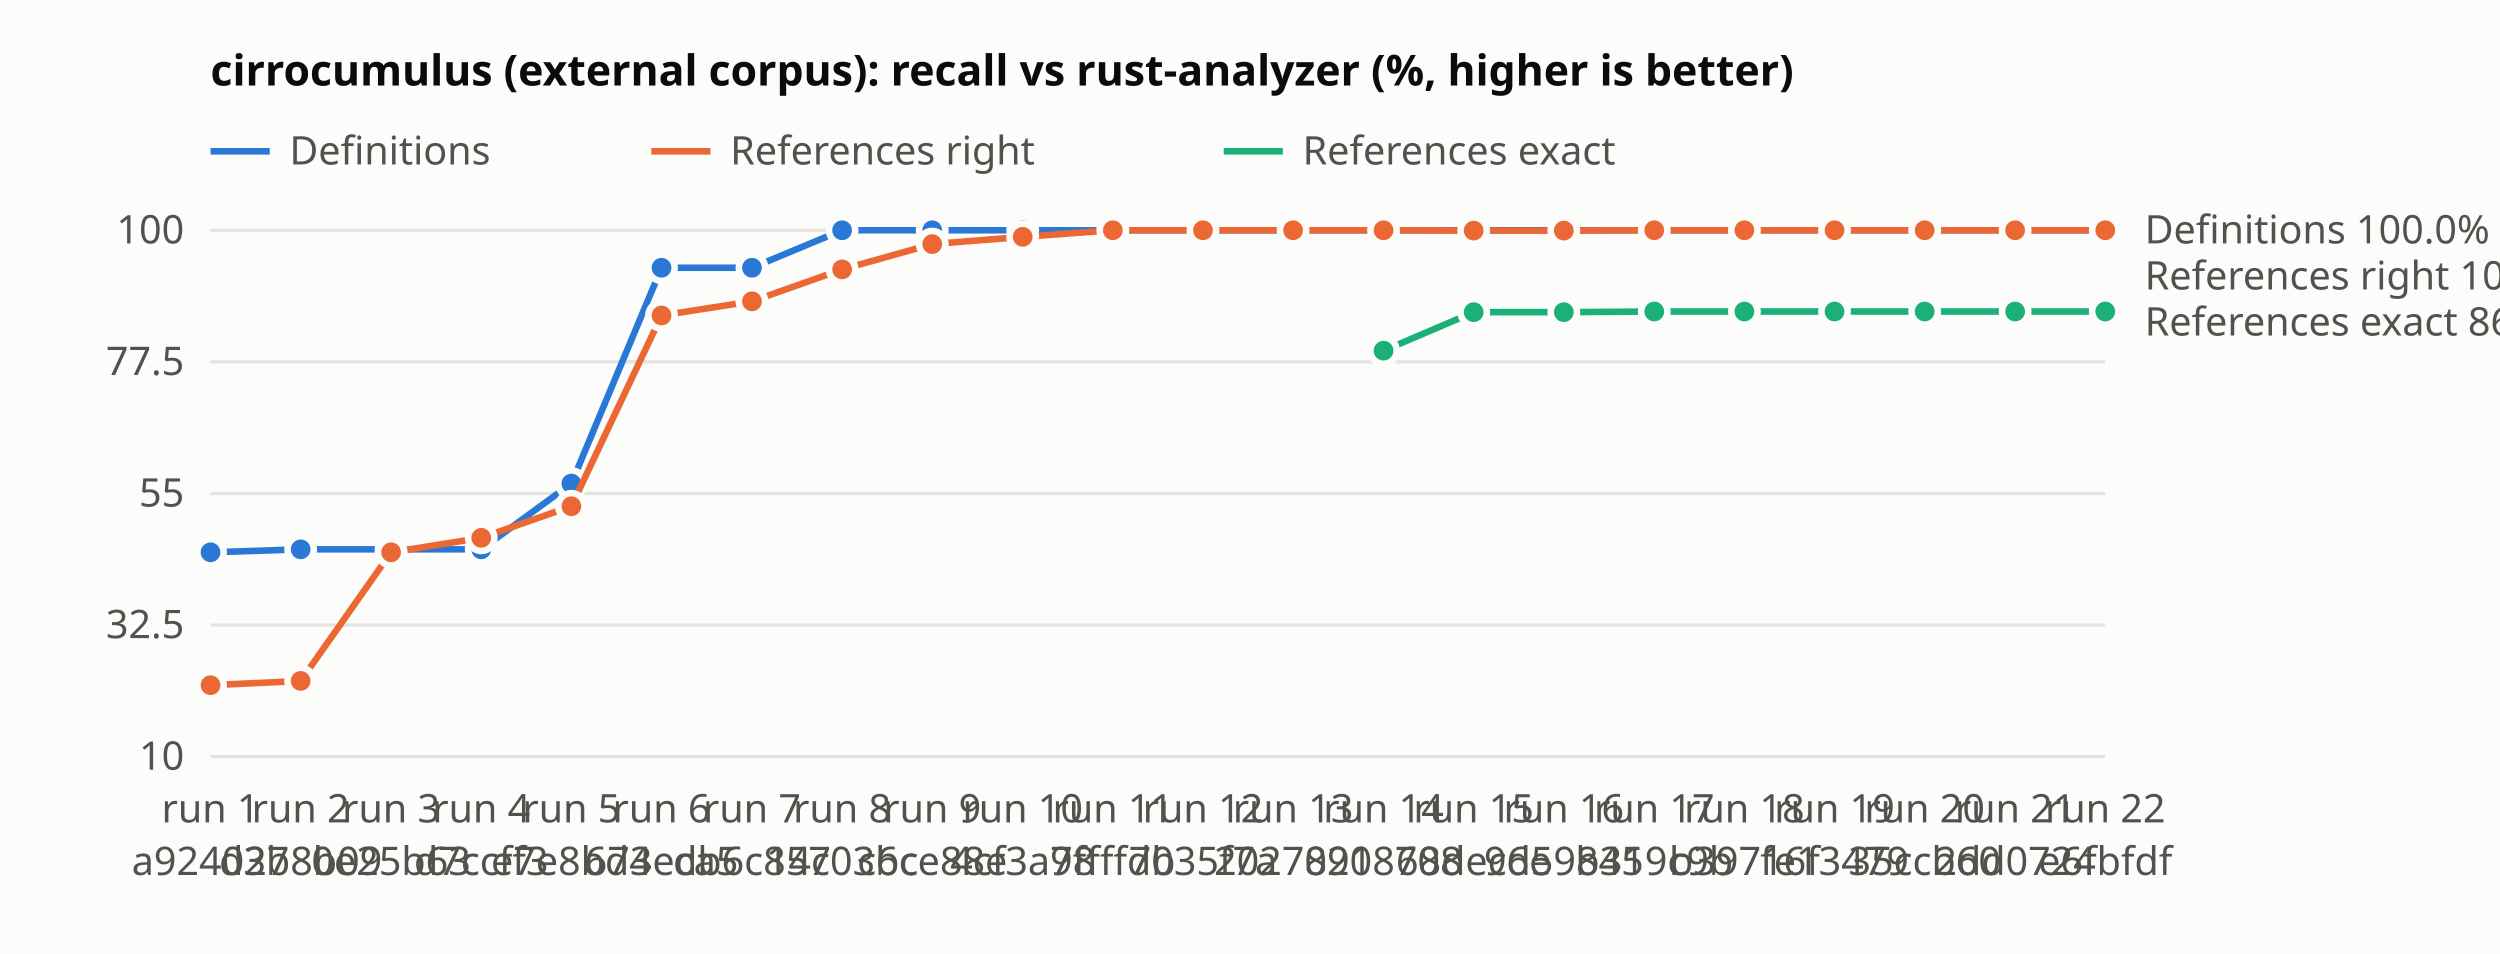
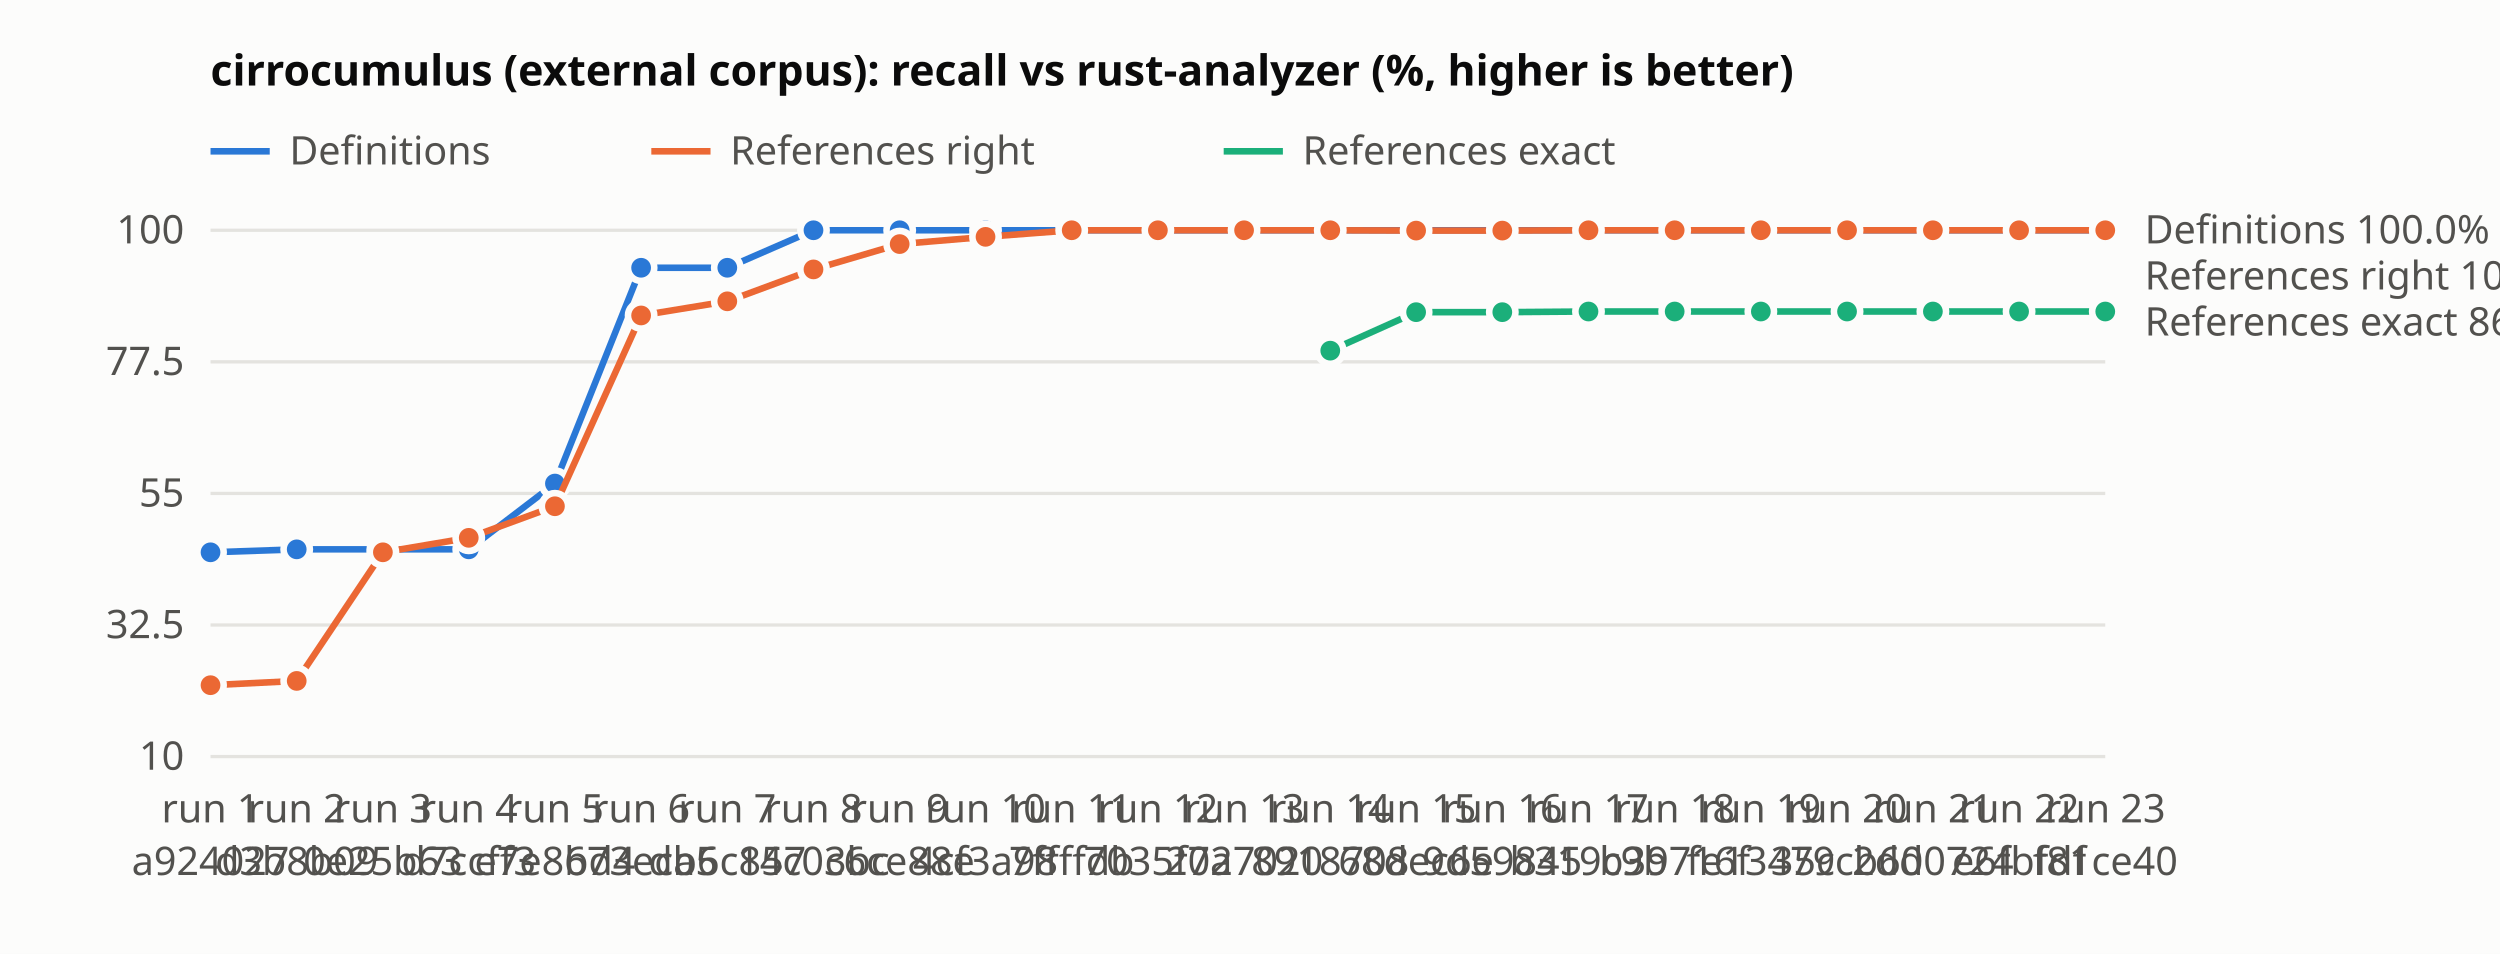
<svg xmlns="http://www.w3.org/2000/svg" viewBox="0 0 760 290" width="760" height="290" role="img" aria-labelledby="t d">
  <style>
.bg{fill:#fcfcfb} text{font:12px system-ui,sans-serif;fill:#52514e} .h{font-weight:600;fill:#0b0b0b;font-size:13px}
.v{fill:#0b0b0b;font-weight:600} .grid{stroke:#e4e3df;stroke-width:1} .ln{fill:none;stroke-width:2;stroke-linejoin:round}
.s1{stroke:#2a78d6} .s2{stroke:#eb6834} .s3{stroke:#1baf7a}
.d1{fill:#2a78d6} .d2{fill:#eb6834} .d3{fill:#1baf7a} .dot{stroke:#fcfcfb;stroke-width:2} .bar{fill:#2a78d6}
@media (prefers-color-scheme:dark){.bg{fill:#1a1a19} text{fill:#c3c2b7} .h,.v{fill:#fff} .grid{stroke:#34332f}
.s1{stroke:#3987e5} .s2{stroke:#d95926} .s3{stroke:#199e70} .d1{fill:#3987e5} .d2{fill:#d95926} .d3{fill:#199e70}
.dot{stroke:#1a1a19} .bar{fill:#3987e5}}
</style>
  <rect class="bg" width="760" height="290" />
  <text class="h" x="64" y="26">cirrocumulus (external corpus): recall vs rust-analyzer (%, higher is better)</text>
  <line class="ln s1" x1="64" x2="82" y1="46" y2="46" />
  <text x="88" y="50">Definitions</text>
  <line class="ln s2" x1="198" x2="216" y1="46" y2="46" />
  <text x="222" y="50">References right</text>
  <line class="ln s3" x1="372" x2="390" y1="46" y2="46" />
  <text x="396" y="50">References exact</text>
  <line class="grid" x1="64" x2="640" y1="230.0" y2="230.0" />
  <text x="56" y="234.0" text-anchor="end">10</text>
  <line class="grid" x1="64" x2="640" y1="190.0" y2="190.0" />
  <text x="56" y="194.0" text-anchor="end">32.5</text>
  <line class="grid" x1="64" x2="640" y1="150.0" y2="150.0" />
  <text x="56" y="154.0" text-anchor="end">55</text>
  <line class="grid" x1="64" x2="640" y1="110.0" y2="110.0" />
  <text x="56" y="114.0" text-anchor="end">77.5</text>
  <line class="grid" x1="64" x2="640" y1="70.0" y2="70.0" />
  <text x="56" y="74.0" text-anchor="end">100</text>
-   <polyline class="ln s1" points="64.0,167.9 91.4,167.0 118.9,167.0 146.3,167.0 173.7,147.0 201.1,81.4 228.6,81.4 256.0,70.0 283.4,70.0 310.9,70.0 338.3,70.0 365.7,70.0 393.1,70.0 420.6,70.0 448.0,70.0 475.4,70.0 502.9,70.0 530.3,70.0 557.7,70.0 585.1,70.0 612.6,70.0 640.0,70.0" />
+   <polyline class="ln s1" points="64.0,167.9 90.2,167.0 116.4,167.0 142.5,167.0 168.7,147.0 194.9,81.4 221.1,81.4 247.3,70.0 273.5,70.0 299.6,70.0 325.8,70.0 352.0,70.0 378.2,70.0 404.4,70.0 430.5,70.0 456.7,70.0 482.9,70.0 509.1,70.0 535.3,70.0 561.5,70.0 587.6,70.0 613.8,70.0 640.0,70.0" />
  <circle class="dot d1" cx="64.0" cy="167.9" r="4" />
-   <circle class="dot d1" cx="91.4" cy="167.0" r="4" />
-   <circle class="dot d1" cx="118.9" cy="167.0" r="4" />
-   <circle class="dot d1" cx="146.3" cy="167.0" r="4" />
-   <circle class="dot d1" cx="173.7" cy="147.0" r="4" />
-   <circle class="dot d1" cx="201.1" cy="81.4" r="4" />
-   <circle class="dot d1" cx="228.6" cy="81.4" r="4" />
-   <circle class="dot d1" cx="256.0" cy="70.0" r="4" />
-   <circle class="dot d1" cx="283.4" cy="70.0" r="4" />
-   <circle class="dot d1" cx="310.9" cy="70.0" r="4" />
-   <circle class="dot d1" cx="338.3" cy="70.0" r="4" />
-   <circle class="dot d1" cx="365.7" cy="70.0" r="4" />
-   <circle class="dot d1" cx="393.1" cy="70.0" r="4" />
-   <circle class="dot d1" cx="420.6" cy="70.0" r="4" />
-   <circle class="dot d1" cx="448.0" cy="70.0" r="4" />
-   <circle class="dot d1" cx="475.4" cy="70.0" r="4" />
-   <circle class="dot d1" cx="502.9" cy="70.0" r="4" />
-   <circle class="dot d1" cx="530.3" cy="70.0" r="4" />
-   <circle class="dot d1" cx="557.7" cy="70.0" r="4" />
-   <circle class="dot d1" cx="585.1" cy="70.0" r="4" />
-   <circle class="dot d1" cx="612.6" cy="70.0" r="4" />
+   <circle class="dot d1" cx="90.2" cy="167.0" r="4" />
+   <circle class="dot d1" cx="116.4" cy="167.0" r="4" />
+   <circle class="dot d1" cx="142.5" cy="167.0" r="4" />
+   <circle class="dot d1" cx="168.7" cy="147.0" r="4" />
+   <circle class="dot d1" cx="194.9" cy="81.4" r="4" />
+   <circle class="dot d1" cx="221.1" cy="81.4" r="4" />
+   <circle class="dot d1" cx="247.3" cy="70.0" r="4" />
+   <circle class="dot d1" cx="273.5" cy="70.0" r="4" />
+   <circle class="dot d1" cx="299.6" cy="70.0" r="4" />
+   <circle class="dot d1" cx="325.8" cy="70.0" r="4" />
+   <circle class="dot d1" cx="352.0" cy="70.0" r="4" />
+   <circle class="dot d1" cx="378.2" cy="70.0" r="4" />
+   <circle class="dot d1" cx="404.4" cy="70.0" r="4" />
+   <circle class="dot d1" cx="430.5" cy="70.0" r="4" />
+   <circle class="dot d1" cx="456.7" cy="70.0" r="4" />
+   <circle class="dot d1" cx="482.9" cy="70.0" r="4" />
+   <circle class="dot d1" cx="509.1" cy="70.0" r="4" />
+   <circle class="dot d1" cx="535.3" cy="70.0" r="4" />
+   <circle class="dot d1" cx="561.5" cy="70.0" r="4" />
+   <circle class="dot d1" cx="587.6" cy="70.0" r="4" />
+   <circle class="dot d1" cx="613.8" cy="70.0" r="4" />
  <circle class="dot d1" cx="640.0" cy="70.0" r="4" />
-   <polyline class="ln s2" points="64.0,208.3 91.4,207.0 118.9,167.9 146.3,163.5 173.7,153.9 201.1,95.9 228.6,91.6 256.0,81.9 283.4,74.2 310.9,72.0 338.3,70.0 365.7,70.0 393.1,70.0 420.6,70.0 448.0,70.1 475.4,70.1 502.9,70.0 530.3,70.0 557.7,70.0 585.1,70.0 612.6,70.0 640.0,70.0" />
+   <polyline class="ln s2" points="64.0,208.3 90.2,207.0 116.4,167.9 142.5,163.5 168.7,153.9 194.9,95.9 221.1,91.6 247.3,81.9 273.5,74.2 299.6,72.0 325.8,70.0 352.0,70.0 378.2,70.0 404.4,70.0 430.5,70.1 456.7,70.1 482.9,70.0 509.1,70.0 535.3,70.0 561.5,70.0 587.6,70.0 613.8,70.0 640.0,70.0" />
  <circle class="dot d2" cx="64.0" cy="208.3" r="4" />
-   <circle class="dot d2" cx="91.4" cy="207.0" r="4" />
-   <circle class="dot d2" cx="118.9" cy="167.9" r="4" />
-   <circle class="dot d2" cx="146.3" cy="163.5" r="4" />
-   <circle class="dot d2" cx="173.7" cy="153.9" r="4" />
-   <circle class="dot d2" cx="201.1" cy="95.9" r="4" />
-   <circle class="dot d2" cx="228.6" cy="91.6" r="4" />
-   <circle class="dot d2" cx="256.0" cy="81.9" r="4" />
-   <circle class="dot d2" cx="283.4" cy="74.2" r="4" />
-   <circle class="dot d2" cx="310.9" cy="72.0" r="4" />
-   <circle class="dot d2" cx="338.3" cy="70.0" r="4" />
-   <circle class="dot d2" cx="365.7" cy="70.0" r="4" />
-   <circle class="dot d2" cx="393.1" cy="70.0" r="4" />
-   <circle class="dot d2" cx="420.6" cy="70.0" r="4" />
-   <circle class="dot d2" cx="448.0" cy="70.1" r="4" />
-   <circle class="dot d2" cx="475.4" cy="70.1" r="4" />
-   <circle class="dot d2" cx="502.9" cy="70.0" r="4" />
-   <circle class="dot d2" cx="530.3" cy="70.0" r="4" />
-   <circle class="dot d2" cx="557.7" cy="70.0" r="4" />
-   <circle class="dot d2" cx="585.1" cy="70.0" r="4" />
-   <circle class="dot d2" cx="612.6" cy="70.0" r="4" />
+   <circle class="dot d2" cx="90.2" cy="207.0" r="4" />
+   <circle class="dot d2" cx="116.4" cy="167.9" r="4" />
+   <circle class="dot d2" cx="142.5" cy="163.5" r="4" />
+   <circle class="dot d2" cx="168.7" cy="153.9" r="4" />
+   <circle class="dot d2" cx="194.9" cy="95.9" r="4" />
+   <circle class="dot d2" cx="221.1" cy="91.6" r="4" />
+   <circle class="dot d2" cx="247.3" cy="81.9" r="4" />
+   <circle class="dot d2" cx="273.5" cy="74.2" r="4" />
+   <circle class="dot d2" cx="299.6" cy="72.0" r="4" />
+   <circle class="dot d2" cx="325.8" cy="70.0" r="4" />
+   <circle class="dot d2" cx="352.0" cy="70.0" r="4" />
+   <circle class="dot d2" cx="378.2" cy="70.0" r="4" />
+   <circle class="dot d2" cx="404.4" cy="70.0" r="4" />
+   <circle class="dot d2" cx="430.5" cy="70.1" r="4" />
+   <circle class="dot d2" cx="456.7" cy="70.1" r="4" />
+   <circle class="dot d2" cx="482.9" cy="70.0" r="4" />
+   <circle class="dot d2" cx="509.1" cy="70.0" r="4" />
+   <circle class="dot d2" cx="535.3" cy="70.0" r="4" />
+   <circle class="dot d2" cx="561.5" cy="70.0" r="4" />
+   <circle class="dot d2" cx="587.6" cy="70.0" r="4" />
+   <circle class="dot d2" cx="613.8" cy="70.0" r="4" />
  <circle class="dot d2" cx="640.0" cy="70.0" r="4" />
-   <polyline class="ln s3" points="420.6,106.6 448.0,94.9 475.4,94.9 502.9,94.7 530.3,94.7 557.7,94.7 585.1,94.7 612.6,94.7 640.0,94.7" />
-   <circle class="dot d3" cx="420.6" cy="106.6" r="4" />
-   <circle class="dot d3" cx="448.0" cy="94.9" r="4" />
-   <circle class="dot d3" cx="475.4" cy="94.9" r="4" />
-   <circle class="dot d3" cx="502.9" cy="94.7" r="4" />
-   <circle class="dot d3" cx="530.3" cy="94.7" r="4" />
-   <circle class="dot d3" cx="557.7" cy="94.7" r="4" />
-   <circle class="dot d3" cx="585.1" cy="94.7" r="4" />
-   <circle class="dot d3" cx="612.6" cy="94.7" r="4" />
+   <polyline class="ln s3" points="404.4,106.6 430.5,94.9 456.7,94.9 482.9,94.7 509.1,94.7 535.3,94.7 561.5,94.7 587.6,94.7 613.8,94.7 640.0,94.7" />
+   <circle class="dot d3" cx="404.4" cy="106.6" r="4" />
+   <circle class="dot d3" cx="430.5" cy="94.9" r="4" />
+   <circle class="dot d3" cx="456.7" cy="94.9" r="4" />
+   <circle class="dot d3" cx="482.9" cy="94.7" r="4" />
+   <circle class="dot d3" cx="509.1" cy="94.7" r="4" />
+   <circle class="dot d3" cx="535.3" cy="94.7" r="4" />
+   <circle class="dot d3" cx="561.5" cy="94.7" r="4" />
+   <circle class="dot d3" cx="587.6" cy="94.7" r="4" />
+   <circle class="dot d3" cx="613.8" cy="94.7" r="4" />
  <circle class="dot d3" cx="640.0" cy="94.7" r="4" />
  <text x="652" y="74.0">Definitions 100.0%</text>
  <text x="652" y="88.0">References right 100.0%</text>
  <text x="652" y="102.0">References exact 86.1%</text>
  <text x="64.0" y="250" text-anchor="middle">run 1</text>
  <text x="64.0" y="266" text-anchor="middle">a924027</text>
-   <text x="91.4" y="250" text-anchor="middle">run 2</text>
-   <text x="91.4" y="266" text-anchor="middle">d3b8b09</text>
-   <text x="118.9" y="250" text-anchor="middle">run 3</text>
-   <text x="118.9" y="266" text-anchor="middle">0e25b63</text>
-   <text x="146.3" y="250" text-anchor="middle">run 4</text>
-   <text x="146.3" y="266" text-anchor="middle">d7ccff3</text>
-   <text x="173.7" y="250" text-anchor="middle">run 5</text>
-   <text x="173.7" y="266" text-anchor="middle">e7e8bd4</text>
-   <text x="201.1" y="250" text-anchor="middle">run 6</text>
-   <text x="201.1" y="266" text-anchor="middle">673eca5</text>
-   <text x="228.6" y="250" text-anchor="middle">run 7</text>
-   <text x="228.6" y="266" text-anchor="middle">db6c857</text>
-   <text x="256.0" y="250" text-anchor="middle">run 8</text>
-   <text x="256.0" y="266" text-anchor="middle">14c03bc</text>
-   <text x="283.4" y="250" text-anchor="middle">run 9</text>
-   <text x="283.4" y="266" text-anchor="middle">c6ce88e</text>
-   <text x="310.9" y="250" text-anchor="middle">run 10</text>
-   <text x="310.9" y="266" text-anchor="middle">4cf3a98</text>
-   <text x="338.3" y="250" text-anchor="middle">run 11</text>
-   <text x="338.3" y="266" text-anchor="middle">7ffffdb</text>
-   <text x="365.7" y="250" text-anchor="middle">run 12</text>
-   <text x="365.7" y="266" text-anchor="middle">7035f7a</text>
-   <text x="393.1" y="250" text-anchor="middle">run 13</text>
-   <text x="393.1" y="266" text-anchor="middle">2027020</text>
-   <text x="420.6" y="250" text-anchor="middle">run 14</text>
-   <text x="420.6" y="266" text-anchor="middle">8918708</text>
-   <text x="448.0" y="250" text-anchor="middle">run 15</text>
-   <text x="448.0" y="266" text-anchor="middle">68dec6e</text>
-   <text x="475.4" y="250" text-anchor="middle">run 16</text>
-   <text x="475.4" y="266" text-anchor="middle">9d59845</text>
-   <text x="502.9" y="250" text-anchor="middle">run 17</text>
-   <text x="502.9" y="266" text-anchor="middle">b319c9b</text>
-   <text x="530.3" y="250" text-anchor="middle">run 18</text>
-   <text x="530.3" y="266" text-anchor="middle">b39716f</text>
-   <text x="557.7" y="250" text-anchor="middle">run 19</text>
-   <text x="557.7" y="266" text-anchor="middle">fe13479</text>
-   <text x="585.1" y="250" text-anchor="middle">run 20</text>
-   <text x="585.1" y="266" text-anchor="middle">35ccb60</text>
-   <text x="612.6" y="250" text-anchor="middle">run 21</text>
-   <text x="612.6" y="266" text-anchor="middle">2dd0724</text>
-   <text x="640.0" y="250" text-anchor="middle">run 22</text>
-   <text x="640.0" y="266" text-anchor="middle">e6fbfdf</text>
+   <text x="90.2" y="250" text-anchor="middle">run 2</text>
+   <text x="90.2" y="266" text-anchor="middle">d3b8b09</text>
+   <text x="116.4" y="250" text-anchor="middle">run 3</text>
+   <text x="116.4" y="266" text-anchor="middle">0e25b63</text>
+   <text x="142.5" y="250" text-anchor="middle">run 4</text>
+   <text x="142.5" y="266" text-anchor="middle">d7ccff3</text>
+   <text x="168.7" y="250" text-anchor="middle">run 5</text>
+   <text x="168.7" y="266" text-anchor="middle">e7e8bd4</text>
+   <text x="194.9" y="250" text-anchor="middle">run 6</text>
+   <text x="194.9" y="266" text-anchor="middle">673eca5</text>
+   <text x="221.1" y="250" text-anchor="middle">run 7</text>
+   <text x="221.1" y="266" text-anchor="middle">db6c857</text>
+   <text x="247.3" y="250" text-anchor="middle">run 8</text>
+   <text x="247.3" y="266" text-anchor="middle">14c03bc</text>
+   <text x="273.5" y="250" text-anchor="middle">run 9</text>
+   <text x="273.5" y="266" text-anchor="middle">c6ce88e</text>
+   <text x="299.6" y="250" text-anchor="middle">run 10</text>
+   <text x="299.6" y="266" text-anchor="middle">4cf3a98</text>
+   <text x="325.8" y="250" text-anchor="middle">run 11</text>
+   <text x="325.8" y="266" text-anchor="middle">7ffffdb</text>
+   <text x="352.0" y="250" text-anchor="middle">run 12</text>
+   <text x="352.0" y="266" text-anchor="middle">7035f7a</text>
+   <text x="378.2" y="250" text-anchor="middle">run 13</text>
+   <text x="378.2" y="266" text-anchor="middle">2027020</text>
+   <text x="404.4" y="250" text-anchor="middle">run 14</text>
+   <text x="404.4" y="266" text-anchor="middle">8918708</text>
+   <text x="430.5" y="250" text-anchor="middle">run 15</text>
+   <text x="430.5" y="266" text-anchor="middle">68dec6e</text>
+   <text x="456.7" y="250" text-anchor="middle">run 16</text>
+   <text x="456.7" y="266" text-anchor="middle">9d59845</text>
+   <text x="482.9" y="250" text-anchor="middle">run 17</text>
+   <text x="482.9" y="266" text-anchor="middle">b319c9b</text>
+   <text x="509.1" y="250" text-anchor="middle">run 18</text>
+   <text x="509.1" y="266" text-anchor="middle">b39716f</text>
+   <text x="535.3" y="250" text-anchor="middle">run 19</text>
+   <text x="535.3" y="266" text-anchor="middle">fe13479</text>
+   <text x="561.5" y="250" text-anchor="middle">run 20</text>
+   <text x="561.5" y="266" text-anchor="middle">35ccb60</text>
+   <text x="587.6" y="250" text-anchor="middle">run 21</text>
+   <text x="587.6" y="266" text-anchor="middle">2dd0724</text>
+   <text x="613.8" y="250" text-anchor="middle">run 22</text>
+   <text x="613.8" y="266" text-anchor="middle">e6fbfdf</text>
+   <text x="640.0" y="250" text-anchor="middle">run 23</text>
+   <text x="640.0" y="266" text-anchor="middle">f81ce40</text>
</svg>
